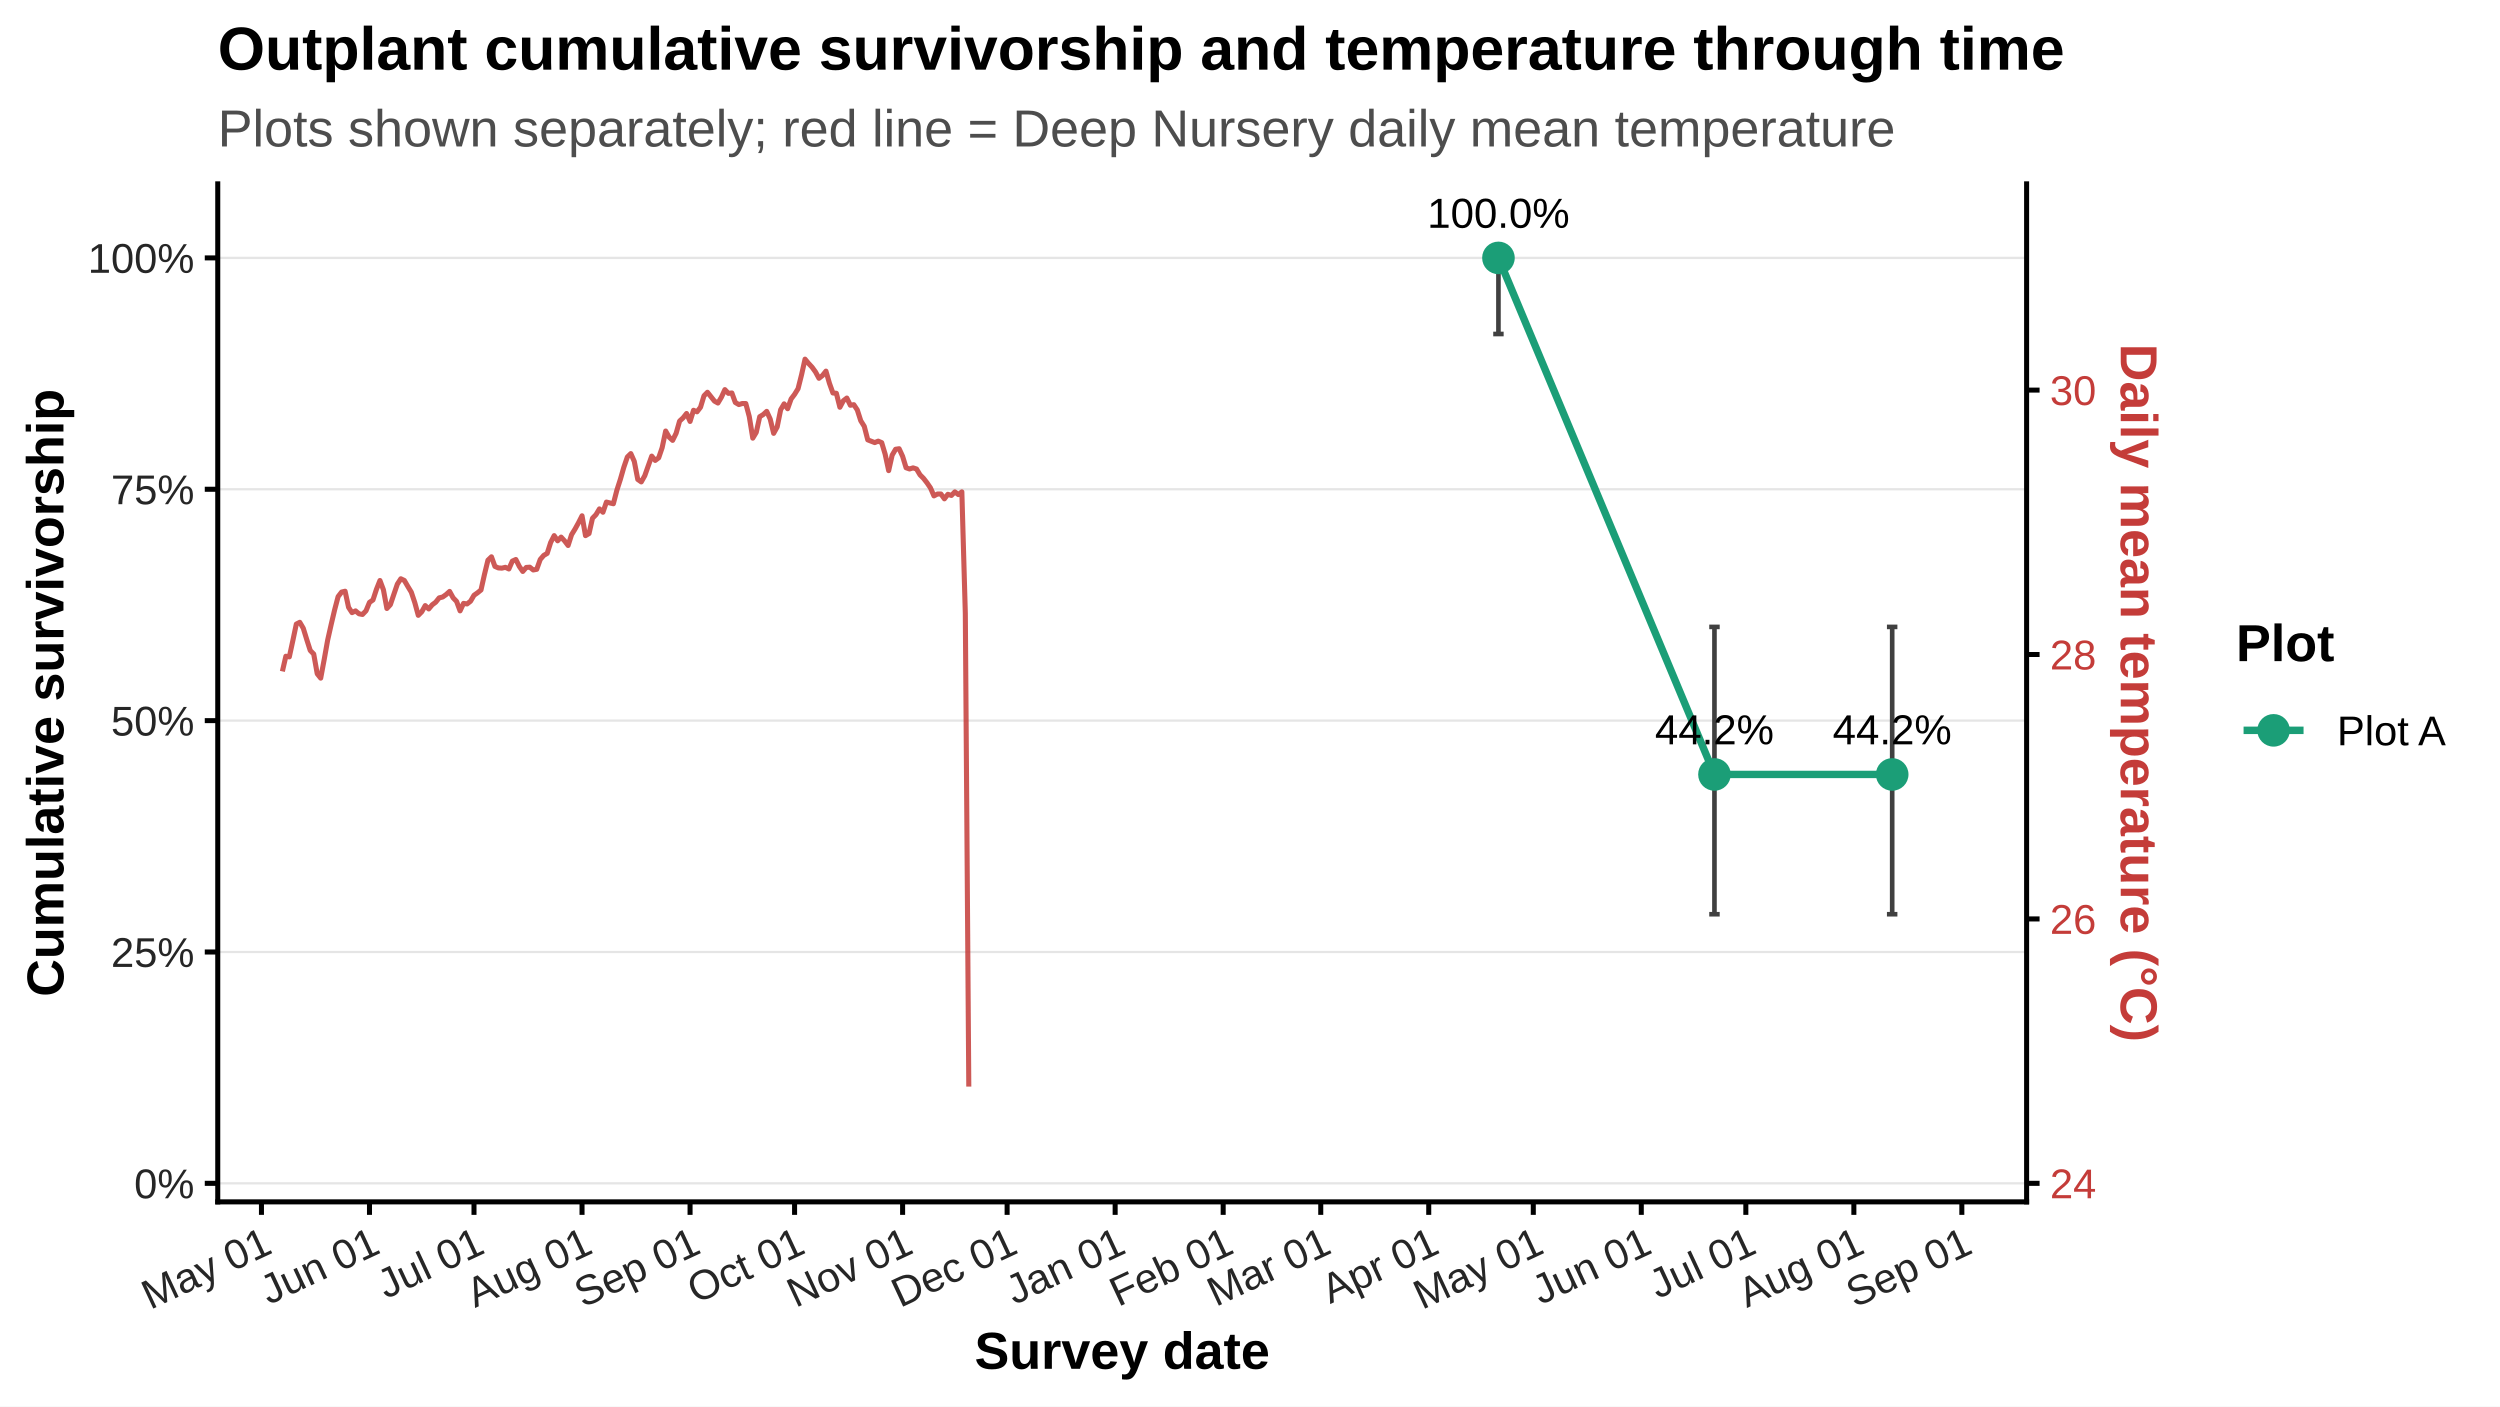
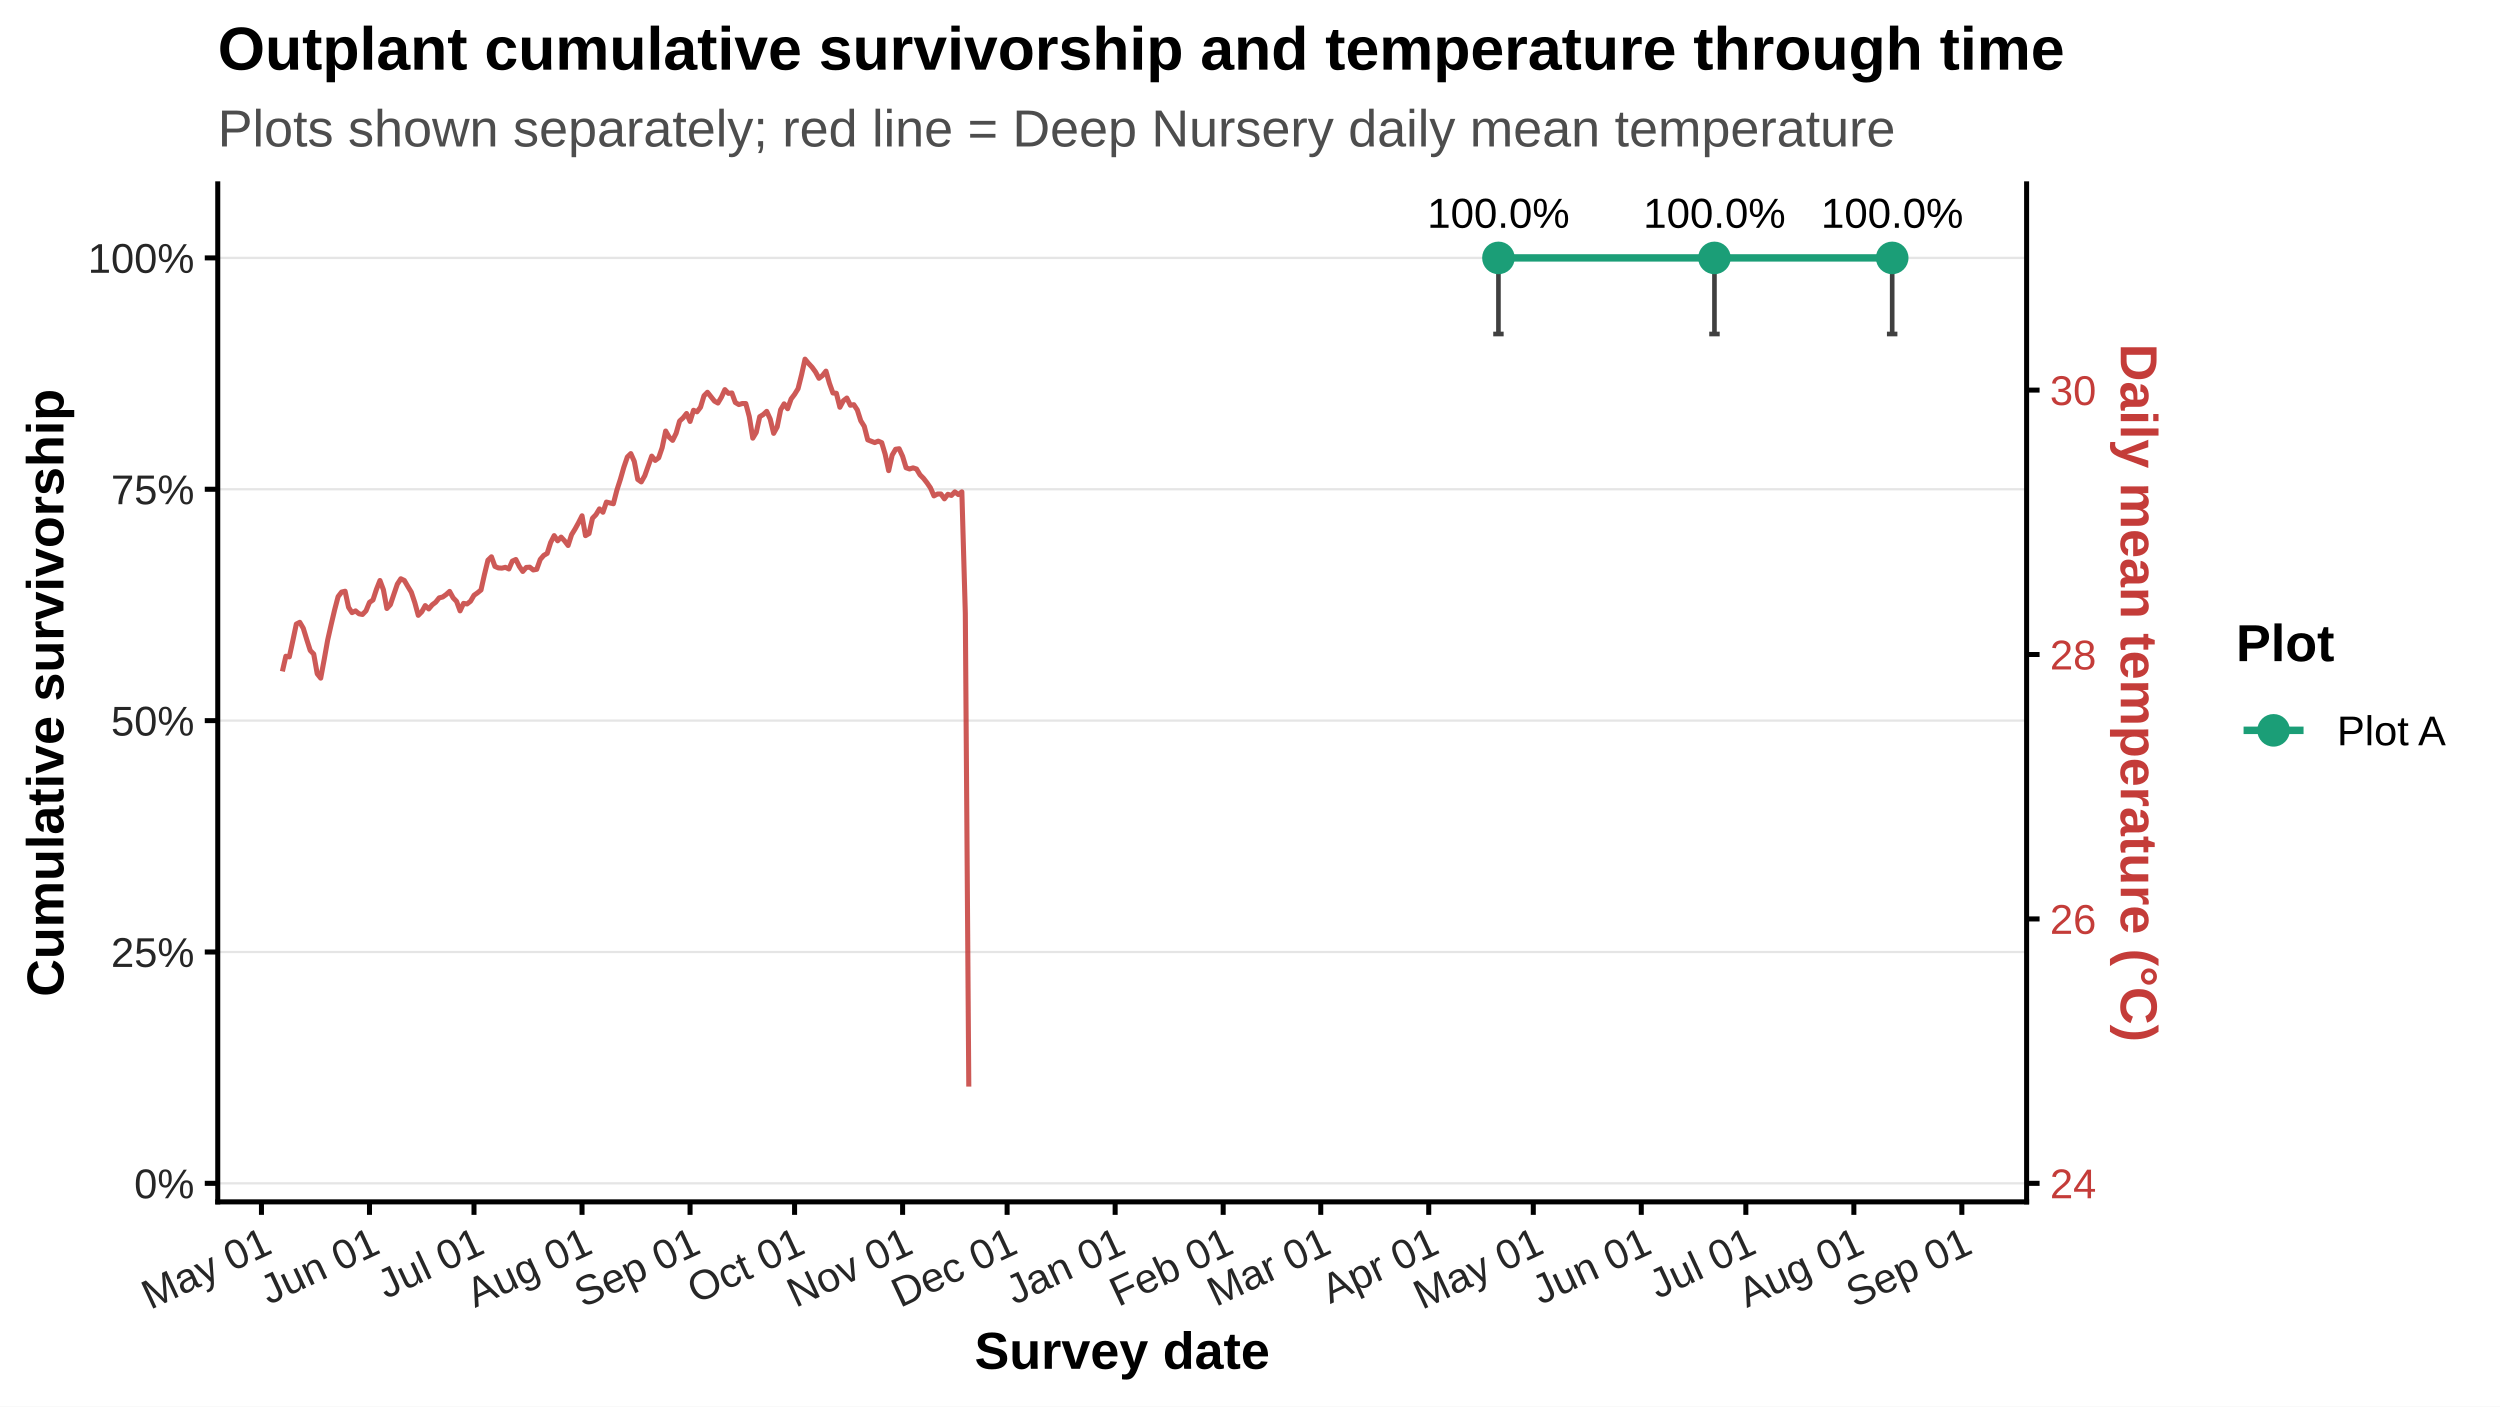
<svg xmlns="http://www.w3.org/2000/svg" class="svglite" width="576.00pt" height="324.00pt" viewBox="0 0 576.00 324.00">
  <defs>
    <style type="text/css">
    .svglite line, .svglite polyline, .svglite polygon, .svglite path, .svglite rect, .svglite circle {
      fill: none;
      stroke: #000000;
      stroke-linecap: round;
      stroke-linejoin: round;
      stroke-miterlimit: 10.00;
    }
    .svglite text {
      white-space: pre;
    }
  </style>
  </defs>
  <rect width="100%" height="100%" style="stroke: none; fill: #FFFFFF;" />
  <defs>
    <clipPath id="cpMC4wMHw1NzYuMDB8MC4wMHwzMjQuMDA=">
      <rect x="0.00" y="0.00" width="576.00" height="324.00" />
    </clipPath>
  </defs>
  <g clip-path="url(#cpMC4wMHw1NzYuMDB8MC4wMHwzMjQuMDA=)">
    <rect x="-0" y="0.00" width="576.00" height="324.00" style="stroke-width: 1.16; stroke: #FFFFFF; fill: #FFFFFF;" />
  </g>
  <defs>
    <clipPath id="cpNTAuMTd8NDY2LjkzfDQyLjM2fDI3Ni45MQ==">
      <rect x="50.17" y="42.36" width="416.76" height="234.54" />
    </clipPath>
  </defs>
  <g clip-path="url(#cpNTAuMTd8NDY2LjkzfDQyLjM2fDI3Ni45MQ==)">
    <rect x="50.17" y="42.36" width="416.76" height="234.54" style="stroke-width: 1.16; stroke: none; fill: #FFFFFF;" />
    <polyline points="50.17,272.64 466.93,272.64 " style="stroke-width: 0.53; stroke: #E5E5E5; stroke-linecap: butt;" />
    <polyline points="50.17,219.34 466.93,219.34 " style="stroke-width: 0.53; stroke: #E5E5E5; stroke-linecap: butt;" />
    <polyline points="50.17,166.03 466.93,166.03 " style="stroke-width: 0.53; stroke: #E5E5E5; stroke-linecap: butt;" />
    <polyline points="50.17,112.73 466.93,112.73 " style="stroke-width: 0.53; stroke: #E5E5E5; stroke-linecap: butt;" />
    <polyline points="50.17,59.42 466.93,59.42 " style="stroke-width: 0.53; stroke: #E5E5E5; stroke-linecap: butt;" />
    <polyline points="65.06,154.69 65.86,151.20 66.66,151.34 67.47,147.60 68.27,143.79 69.07,143.38 69.87,144.74 70.68,147.37 71.48,149.87 72.28,150.69 73.09,155.24 73.89,156.24 74.69,151.97 75.49,147.49 76.30,143.89 77.10,140.50 77.90,137.46 78.71,136.41 79.51,136.22 80.31,139.93 81.11,141.15 81.92,140.75 82.72,141.42 83.52,141.57 84.33,140.72 85.13,138.79 85.93,138.23 86.73,135.79 87.54,133.75 88.34,135.89 89.14,140.19 89.94,139.32 90.75,136.92 91.55,134.58 92.35,133.35 93.16,133.74 93.96,135.11 94.76,136.43 95.56,138.82 96.37,141.77 97.17,140.96 97.97,139.53 98.78,140.30 99.58,139.35 100.38,138.75 101.18,137.75 101.99,137.55 102.79,136.98 103.59,136.26 104.40,137.74 105.20,138.57 106.00,140.74 106.80,139.02 107.61,139.15 108.41,138.52 109.21,137.15 110.02,136.58 110.82,135.93 111.62,132.35 112.42,129.07 113.23,128.29 114.03,130.50 114.83,130.85 115.63,130.90 116.44,130.71 117.24,131.09 118.04,129.28 118.85,128.91 119.65,130.50 120.45,131.66 121.25,130.74 122.06,130.68 122.86,131.32 123.66,131.17 124.47,128.90 125.27,127.97 126.07,127.50 126.87,124.99 127.68,123.41 128.48,124.60 129.28,123.75 130.09,124.63 130.89,125.68 131.69,123.19 132.49,121.89 133.30,120.42 134.10,118.84 134.90,123.41 135.71,122.93 136.51,119.40 137.31,118.58 138.11,117.25 138.92,118.02 139.72,115.68 140.52,115.88 141.32,116.06 142.13,112.93 142.93,110.45 143.73,107.66 144.54,105.29 145.34,104.51 146.14,106.31 146.94,110.46 147.75,111.03 148.55,109.61 149.35,107.35 150.16,105.09 150.96,106.08 151.76,105.48 152.56,103.14 153.37,99.31 154.17,100.72 154.97,101.46 155.78,99.82 156.58,97.01 157.38,96.28 158.18,95.27 158.99,97.10 159.79,94.53 160.59,94.88 161.40,93.83 162.20,91.19 163.00,90.38 163.80,91.39 164.61,92.41 165.41,92.86 166.21,91.52 167.01,89.77 167.82,90.63 168.62,90.54 169.42,92.73 170.23,93.21 171.03,92.97 171.83,92.98 172.63,95.96 173.44,100.95 174.24,99.62 175.04,96.01 175.85,95.51 176.65,94.78 177.45,96.54 178.25,99.84 179.06,98.37 179.86,94.41 180.66,93.05 181.47,94.17 182.27,91.92 183.07,90.86 183.87,89.56 184.68,86.34 185.48,82.75 186.28,83.72 187.09,84.59 187.89,85.69 188.69,87.16 189.49,86.53 190.30,85.51 191.10,88.30 191.90,90.54 192.70,90.62 193.51,93.83 194.31,92.33 195.11,91.71 195.92,93.37 196.72,93.24 197.52,94.45 198.32,96.94 199.13,98.24 199.93,101.34 200.73,101.66 201.54,101.97 202.34,101.64 203.14,101.98 203.94,104.65 204.75,108.43 205.55,104.87 206.35,103.51 207.16,103.39 207.96,105.14 208.76,107.77 209.56,108.05 210.37,107.80 211.17,108.06 211.97,109.40 212.78,110.21 213.58,111.24 214.38,112.41 215.18,114.25 215.99,113.82 216.79,113.82 217.59,114.93 218.39,113.89 219.20,114.15 220.00,113.33 220.80,113.95 221.61,113.33 222.41,141.36 223.21,250.35 " style="stroke-width: 1.17; stroke: #C43C39; stroke-opacity: 0.85; stroke-linecap: butt;" />
    <polyline points="344.04,59.42 346.44,59.42 " style="stroke-width: 1.07; stroke: #404040; stroke-linecap: butt;" />
    <polyline points="345.24,59.42 345.24,76.95 " style="stroke-width: 1.07; stroke: #404040; stroke-linecap: butt;" />
    <polyline points="344.04,76.95 346.44,76.95 " style="stroke-width: 1.07; stroke: #404040; stroke-linecap: butt;" />
-     <polyline points="393.81,144.44 396.22,144.44 " style="stroke-width: 1.07; stroke: #404040; stroke-linecap: butt;" />
-     <polyline points="395.01,144.44 395.01,210.64 " style="stroke-width: 1.07; stroke: #404040; stroke-linecap: butt;" />
-     <polyline points="393.81,210.64 396.22,210.64 " style="stroke-width: 1.07; stroke: #404040; stroke-linecap: butt;" />
-     <polyline points="434.75,144.44 437.16,144.44 " style="stroke-width: 1.07; stroke: #404040; stroke-linecap: butt;" />
-     <polyline points="435.96,144.44 435.96,210.64 " style="stroke-width: 1.07; stroke: #404040; stroke-linecap: butt;" />
-     <polyline points="434.75,210.64 437.16,210.64 " style="stroke-width: 1.07; stroke: #404040; stroke-linecap: butt;" />
-     <polyline points="345.24,59.42 395.01,178.43 435.96,178.43 " style="stroke-width: 1.71; stroke: #1B9E77; stroke-linecap: butt;" />
+     <polyline points="393.81,59.42 396.22,59.42 " style="stroke-width: 1.07; stroke: #404040; stroke-linecap: butt;" />
+     <polyline points="395.01,59.42 395.01,76.95 " style="stroke-width: 1.07; stroke: #404040; stroke-linecap: butt;" />
+     <polyline points="393.81,76.95 396.22,76.95 " style="stroke-width: 1.07; stroke: #404040; stroke-linecap: butt;" />
+     <polyline points="434.75,59.42 437.16,59.42 " style="stroke-width: 1.07; stroke: #404040; stroke-linecap: butt;" />
+     <polyline points="435.96,59.42 435.96,76.95 " style="stroke-width: 1.07; stroke: #404040; stroke-linecap: butt;" />
+     <polyline points="434.75,76.95 437.16,76.95 " style="stroke-width: 1.07; stroke: #404040; stroke-linecap: butt;" />
+     <polyline points="345.24,59.42 395.01,59.42 435.96,59.42 " style="stroke-width: 1.71; stroke: #1B9E77; stroke-linecap: butt;" />
    <circle cx="345.24" cy="59.42" r="3.37" style="stroke-width: 0.77; stroke: #1B9E77; fill: #1B9E77;" />
-     <circle cx="395.01" cy="178.43" r="3.37" style="stroke-width: 0.77; stroke: #1B9E77; fill: #1B9E77;" />
-     <circle cx="435.96" cy="178.43" r="3.37" style="stroke-width: 0.77; stroke: #1B9E77; fill: #1B9E77;" />
+     <circle cx="395.01" cy="59.42" r="3.37" style="stroke-width: 0.77; stroke: #1B9E77; fill: #1B9E77;" />
+     <circle cx="435.96" cy="59.42" r="3.37" style="stroke-width: 0.77; stroke: #1B9E77; fill: #1B9E77;" />
    <text x="345.24" y="52.48" text-anchor="middle" style="font-size: 9.67px; font-family: &quot;Arial&quot;;" textLength="32.80px" lengthAdjust="spacingAndGlyphs">100.0%</text>
-     <text x="395.01" y="171.49" text-anchor="middle" style="font-size: 9.67px; font-family: &quot;Arial&quot;;" textLength="27.42px" lengthAdjust="spacingAndGlyphs">44.2%</text>
-     <text x="435.96" y="171.49" text-anchor="middle" style="font-size: 9.67px; font-family: &quot;Arial&quot;;" textLength="27.42px" lengthAdjust="spacingAndGlyphs">44.2%</text>
+     <text x="395.01" y="52.48" text-anchor="middle" style="font-size: 9.67px; font-family: &quot;Arial&quot;;" textLength="32.80px" lengthAdjust="spacingAndGlyphs">100.0%</text>
+     <text x="435.96" y="52.48" text-anchor="middle" style="font-size: 9.67px; font-family: &quot;Arial&quot;;" textLength="32.80px" lengthAdjust="spacingAndGlyphs">100.0%</text>
  </g>
  <g clip-path="url(#cpMC4wMHw1NzYuMDB8MC4wMHwzMjQuMDA=)">
    <polyline points="50.17,276.91 50.17,42.36 " style="stroke-width: 1.16; stroke-linecap: square;" />
    <text x="44.79" y="276.08" text-anchor="end" style="font-size: 9.60px;fill: #262626; font-family: &quot;Arial&quot;;" textLength="13.87px" lengthAdjust="spacingAndGlyphs">0%</text>
    <text x="44.79" y="222.78" text-anchor="end" style="font-size: 9.60px;fill: #262626; font-family: &quot;Arial&quot;;" textLength="19.20px" lengthAdjust="spacingAndGlyphs">25%</text>
    <text x="44.79" y="169.47" text-anchor="end" style="font-size: 9.60px;fill: #262626; font-family: &quot;Arial&quot;;" textLength="19.20px" lengthAdjust="spacingAndGlyphs">50%</text>
    <text x="44.79" y="116.17" text-anchor="end" style="font-size: 9.60px;fill: #262626; font-family: &quot;Arial&quot;;" textLength="19.20px" lengthAdjust="spacingAndGlyphs">75%</text>
    <text x="44.79" y="62.86" text-anchor="end" style="font-size: 9.60px;fill: #262626; font-family: &quot;Arial&quot;;" textLength="24.54px" lengthAdjust="spacingAndGlyphs">100%</text>
    <polyline points="47.18,272.64 50.17,272.64 " style="stroke-width: 1.16; stroke-linecap: butt;" />
    <polyline points="47.18,219.34 50.17,219.34 " style="stroke-width: 1.16; stroke-linecap: butt;" />
    <polyline points="47.18,166.03 50.17,166.03 " style="stroke-width: 1.16; stroke-linecap: butt;" />
    <polyline points="47.18,112.73 50.17,112.73 " style="stroke-width: 1.16; stroke-linecap: butt;" />
    <polyline points="47.18,59.42 50.17,59.42 " style="stroke-width: 1.16; stroke-linecap: butt;" />
    <polyline points="466.93,276.91 466.93,42.36 " style="stroke-width: 1.16; stroke-linecap: square;" />
    <polyline points="469.92,272.64 466.93,272.64 " style="stroke-width: 1.16; stroke-linecap: butt;" />
    <polyline points="469.92,211.72 466.93,211.72 " style="stroke-width: 1.16; stroke-linecap: butt;" />
    <polyline points="469.92,150.80 466.93,150.80 " style="stroke-width: 1.16; stroke-linecap: butt;" />
    <polyline points="469.92,89.88 466.93,89.88 " style="stroke-width: 1.16; stroke-linecap: butt;" />
    <text x="472.31" y="276.08" style="font-size: 9.60px;fill: #C43C39; font-family: &quot;Arial&quot;;" textLength="10.67px" lengthAdjust="spacingAndGlyphs">24</text>
    <text x="472.31" y="215.16" style="font-size: 9.60px;fill: #C43C39; font-family: &quot;Arial&quot;;" textLength="10.67px" lengthAdjust="spacingAndGlyphs">26</text>
    <text x="472.31" y="154.24" style="font-size: 9.60px;fill: #C43C39; font-family: &quot;Arial&quot;;" textLength="10.67px" lengthAdjust="spacingAndGlyphs">28</text>
    <text x="472.31" y="93.32" style="font-size: 9.60px;fill: #C43C39; font-family: &quot;Arial&quot;;" textLength="10.67px" lengthAdjust="spacingAndGlyphs">30</text>
    <polyline points="50.17,276.91 466.93,276.91 " style="stroke-width: 1.16; stroke-linecap: square;" />
    <polyline points="60.24,279.90 60.24,276.91 " style="stroke-width: 1.16; stroke-linecap: butt;" />
    <polyline points="85.13,279.90 85.13,276.91 " style="stroke-width: 1.16; stroke-linecap: butt;" />
    <polyline points="109.21,279.90 109.21,276.91 " style="stroke-width: 1.16; stroke-linecap: butt;" />
    <polyline points="134.10,279.90 134.10,276.91 " style="stroke-width: 1.16; stroke-linecap: butt;" />
    <polyline points="158.99,279.90 158.99,276.91 " style="stroke-width: 1.16; stroke-linecap: butt;" />
    <polyline points="183.07,279.90 183.07,276.91 " style="stroke-width: 1.16; stroke-linecap: butt;" />
    <polyline points="207.96,279.90 207.96,276.91 " style="stroke-width: 1.16; stroke-linecap: butt;" />
    <polyline points="232.04,279.90 232.04,276.91 " style="stroke-width: 1.16; stroke-linecap: butt;" />
    <polyline points="256.93,279.90 256.93,276.91 " style="stroke-width: 1.16; stroke-linecap: butt;" />
    <polyline points="281.82,279.90 281.82,276.91 " style="stroke-width: 1.16; stroke-linecap: butt;" />
    <polyline points="304.30,279.90 304.30,276.91 " style="stroke-width: 1.16; stroke-linecap: butt;" />
    <polyline points="329.18,279.90 329.18,276.91 " style="stroke-width: 1.16; stroke-linecap: butt;" />
    <polyline points="353.27,279.90 353.27,276.91 " style="stroke-width: 1.16; stroke-linecap: butt;" />
    <polyline points="378.15,279.90 378.15,276.91 " style="stroke-width: 1.16; stroke-linecap: butt;" />
    <polyline points="402.24,279.90 402.24,276.91 " style="stroke-width: 1.16; stroke-linecap: butt;" />
    <polyline points="427.13,279.90 427.13,276.91 " style="stroke-width: 1.16; stroke-linecap: butt;" />
    <polyline points="452.01,279.90 452.01,276.91 " style="stroke-width: 1.16; stroke-linecap: butt;" />
    <text transform="translate(63.15,288.52) rotate(-25)" text-anchor="end" style="font-size: 9.60px;fill: #262626; font-family: &quot;Arial&quot;;" textLength="31.46px" lengthAdjust="spacingAndGlyphs">May 01</text>
    <text transform="translate(88.04,288.52) rotate(-25)" text-anchor="end" style="font-size: 9.60px;fill: #262626; font-family: &quot;Arial&quot;;" textLength="28.80px" lengthAdjust="spacingAndGlyphs">Jun 01</text>
    <text transform="translate(112.12,288.52) rotate(-25)" text-anchor="end" style="font-size: 9.60px;fill: #262626; font-family: &quot;Arial&quot;;" textLength="25.60px" lengthAdjust="spacingAndGlyphs">Jul 01</text>
    <text transform="translate(137.01,288.52) rotate(-25)" text-anchor="end" style="font-size: 9.60px;fill: #262626; font-family: &quot;Arial&quot;;" textLength="30.41px" lengthAdjust="spacingAndGlyphs">Aug 01</text>
    <text transform="translate(161.90,288.52) rotate(-25)" text-anchor="end" style="font-size: 9.60px;fill: #262626; font-family: &quot;Arial&quot;;" textLength="30.41px" lengthAdjust="spacingAndGlyphs">Sep 01</text>
    <text transform="translate(185.98,288.52) rotate(-25)" text-anchor="end" style="font-size: 9.60px;fill: #262626; font-family: &quot;Arial&quot;;" textLength="28.25px" lengthAdjust="spacingAndGlyphs">Oct 01</text>
    <text transform="translate(210.87,288.52) rotate(-25)" text-anchor="end" style="font-size: 9.60px;fill: #262626; font-family: &quot;Arial&quot;;" textLength="30.39px" lengthAdjust="spacingAndGlyphs">Nov 01</text>
    <text transform="translate(234.95,288.52) rotate(-25)" text-anchor="end" style="font-size: 9.60px;fill: #262626; font-family: &quot;Arial&quot;;" textLength="30.39px" lengthAdjust="spacingAndGlyphs">Dec 01</text>
    <text transform="translate(259.84,288.52) rotate(-25)" text-anchor="end" style="font-size: 9.60px;fill: #262626; font-family: &quot;Arial&quot;;" textLength="28.80px" lengthAdjust="spacingAndGlyphs">Jan 01</text>
    <text transform="translate(284.73,288.52) rotate(-25)" text-anchor="end" style="font-size: 9.60px;fill: #262626; font-family: &quot;Arial&quot;;" textLength="29.87px" lengthAdjust="spacingAndGlyphs">Feb 01</text>
    <text transform="translate(307.20,288.52) rotate(-25)" text-anchor="end" style="font-size: 9.60px;fill: #262626; font-family: &quot;Arial&quot;;" textLength="29.86px" lengthAdjust="spacingAndGlyphs">Mar 01</text>
    <text transform="translate(332.09,288.52) rotate(-25)" text-anchor="end" style="font-size: 9.60px;fill: #262626; font-family: &quot;Arial&quot;;" textLength="28.27px" lengthAdjust="spacingAndGlyphs">Apr 01</text>
    <text transform="translate(356.18,288.52) rotate(-25)" text-anchor="end" style="font-size: 9.60px;fill: #262626; font-family: &quot;Arial&quot;;" textLength="31.46px" lengthAdjust="spacingAndGlyphs">May 01</text>
    <text transform="translate(381.06,288.52) rotate(-25)" text-anchor="end" style="font-size: 9.60px;fill: #262626; font-family: &quot;Arial&quot;;" textLength="28.80px" lengthAdjust="spacingAndGlyphs">Jun 01</text>
    <text transform="translate(405.15,288.52) rotate(-25)" text-anchor="end" style="font-size: 9.60px;fill: #262626; font-family: &quot;Arial&quot;;" textLength="25.60px" lengthAdjust="spacingAndGlyphs">Jul 01</text>
    <text transform="translate(430.04,288.52) rotate(-25)" text-anchor="end" style="font-size: 9.60px;fill: #262626; font-family: &quot;Arial&quot;;" textLength="30.41px" lengthAdjust="spacingAndGlyphs">Aug 01</text>
    <text transform="translate(454.92,288.52) rotate(-25)" text-anchor="end" style="font-size: 9.60px;fill: #262626; font-family: &quot;Arial&quot;;" textLength="30.41px" lengthAdjust="spacingAndGlyphs">Sep 01</text>
    <text x="258.55" y="315.37" text-anchor="middle" style="font-size: 12.00px; font-weight: bold; font-family: &quot;Arial&quot;;" textLength="68.04px" lengthAdjust="spacingAndGlyphs">Survey date</text>
    <text transform="translate(14.62,159.63) rotate(-90)" text-anchor="middle" style="font-size: 12.00px; font-weight: bold; font-family: &quot;Arial&quot;;" textLength="140.05px" lengthAdjust="spacingAndGlyphs">Cumulative survivorship</text>
    <text transform="translate(488.62,159.63) rotate(90)" text-anchor="middle" style="font-size: 12.00px; font-weight: bold;fill: #C43C39; font-family: &quot;Arial&quot;;" textLength="160.86px" lengthAdjust="spacingAndGlyphs">Daily mean temperature (°C)</text>
    <rect x="509.21" y="136.38" width="60.81" height="46.50" style="stroke-width: 1.16; stroke: none; fill: #FFFFFF;" />
    <text x="515.19" y="152.33" style="font-size: 12.00px; font-weight: bold; font-family: &quot;Arial&quot;;" textLength="22.67px" lengthAdjust="spacingAndGlyphs">Plot</text>
    <rect x="515.19" y="159.63" width="17.28" height="17.28" style="stroke-width: 1.16; stroke: none; fill: #FFFFFF;" />
    <line x1="516.92" y1="168.27" x2="530.74" y2="168.27" style="stroke-width: 1.71; stroke: #1B9E77; stroke-linecap: butt;" />
    <circle cx="523.83" cy="168.27" r="3.37" style="stroke-width: 0.77; stroke: #1B9E77; fill: #1B9E77;" />
    <text x="538.45" y="171.71" style="font-size: 9.60px; font-family: &quot;Arial&quot;;" textLength="25.60px" lengthAdjust="spacingAndGlyphs">Plot A</text>
    <text x="50.17" y="33.74" style="font-size: 12.00px;fill: #4D4D4D; font-family: &quot;Arial&quot;;" textLength="386.51px" lengthAdjust="spacingAndGlyphs">Plots shown separately; red line = Deep Nursery daily mean temperature</text>
    <text x="50.17" y="16.05" style="font-size: 14.00px; font-weight: bold; font-family: &quot;Arial&quot;;" textLength="425.33px" lengthAdjust="spacingAndGlyphs">Outplant cumulative survivorship and temperature through time</text>
  </g>
</svg>
